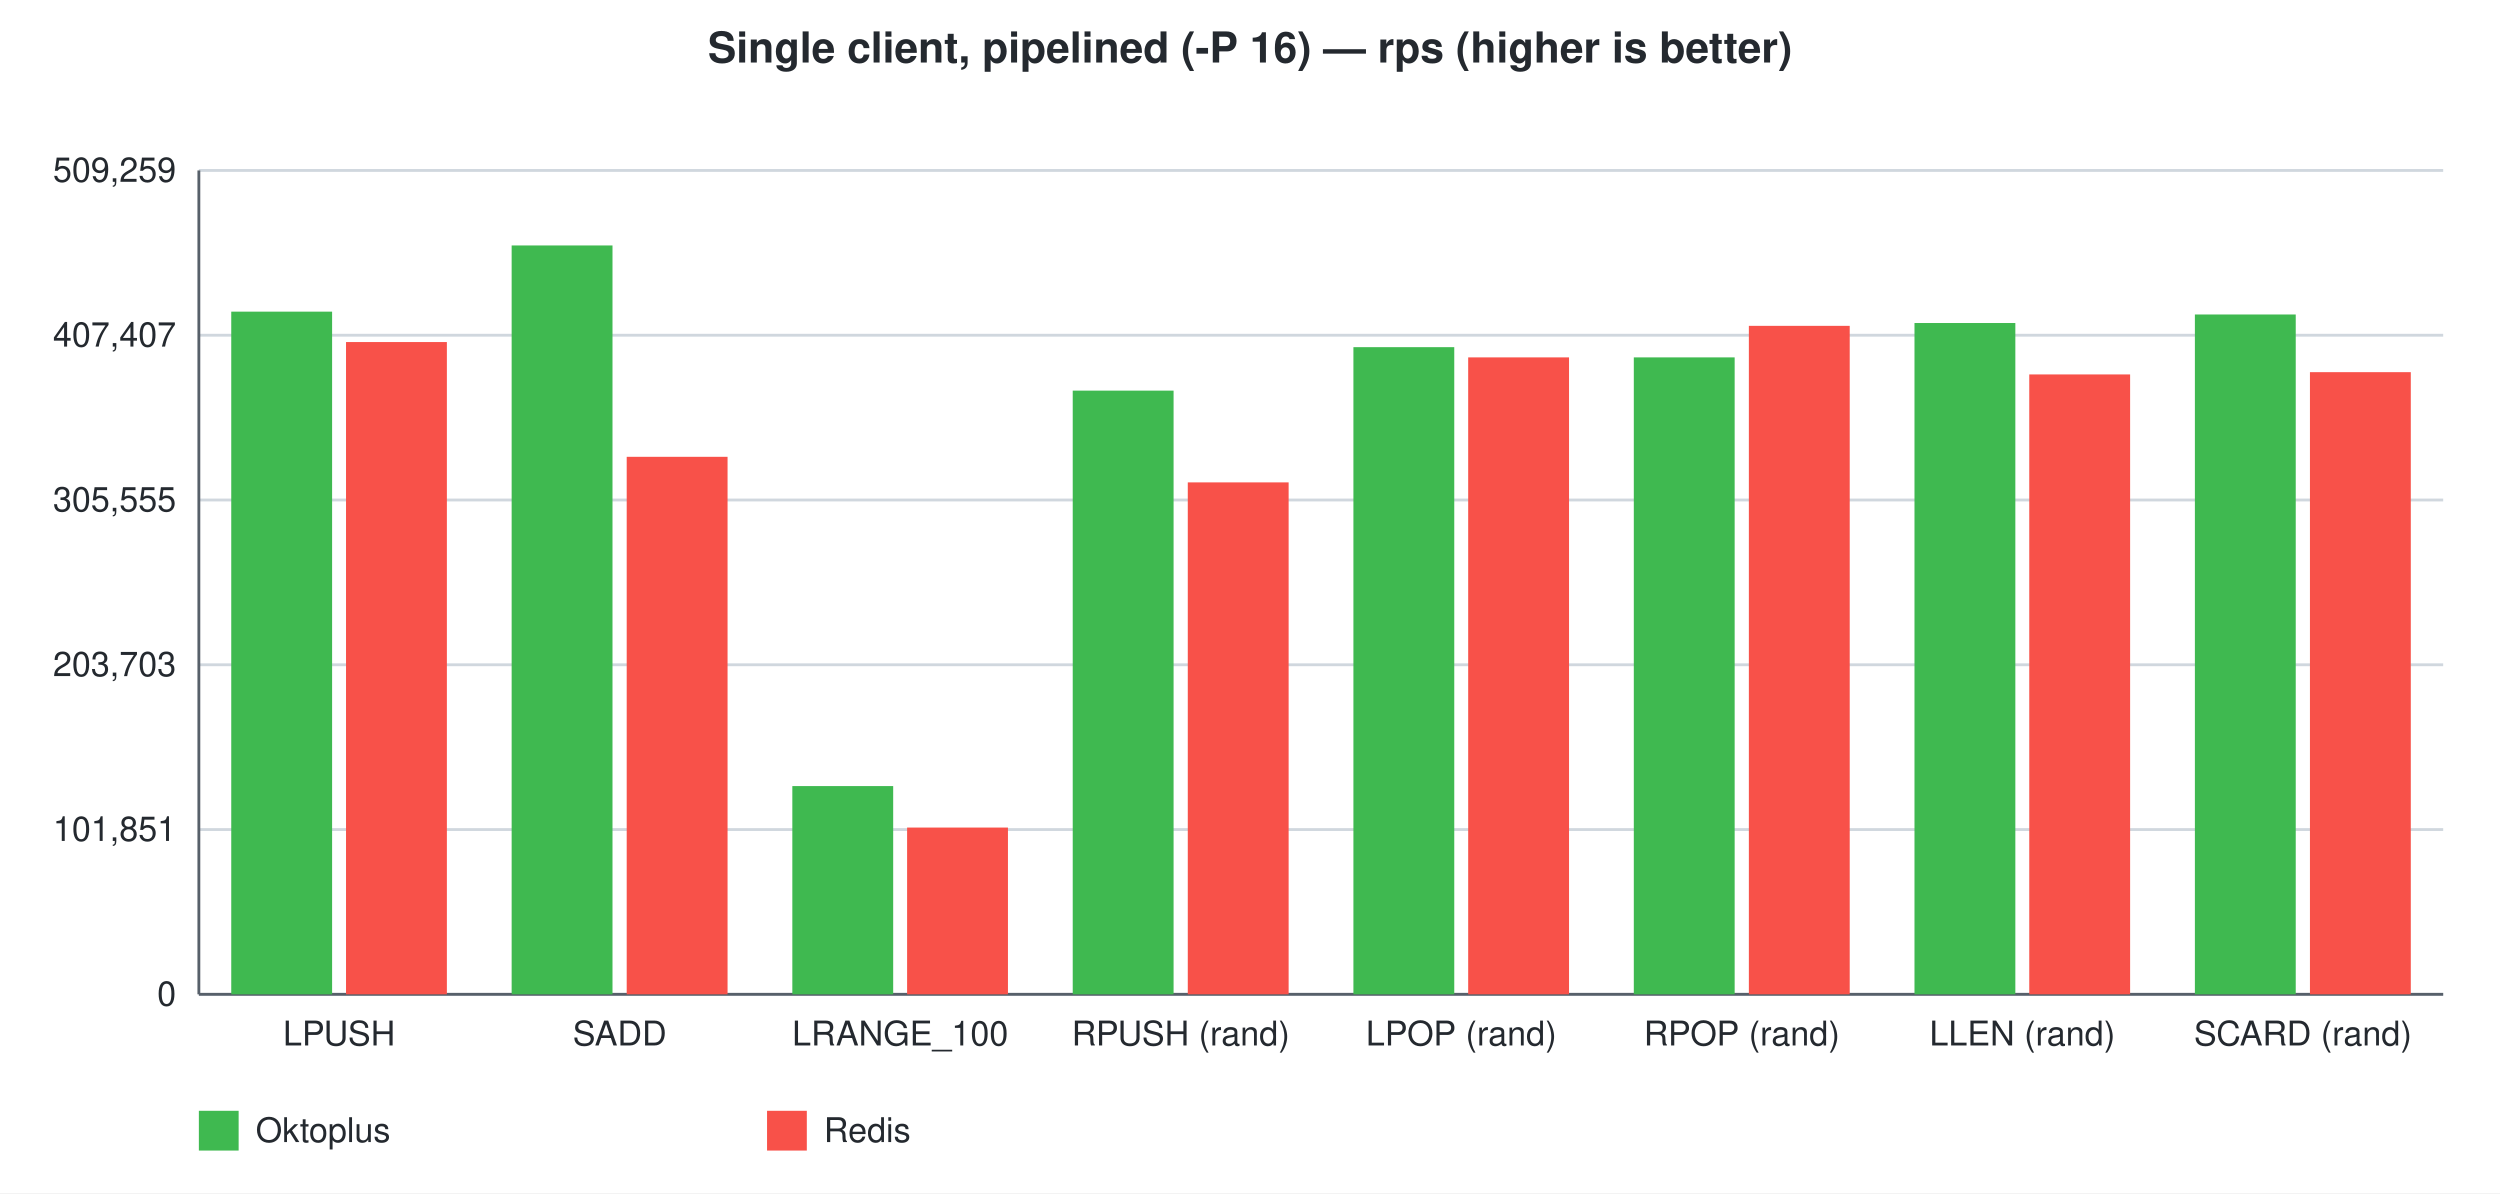
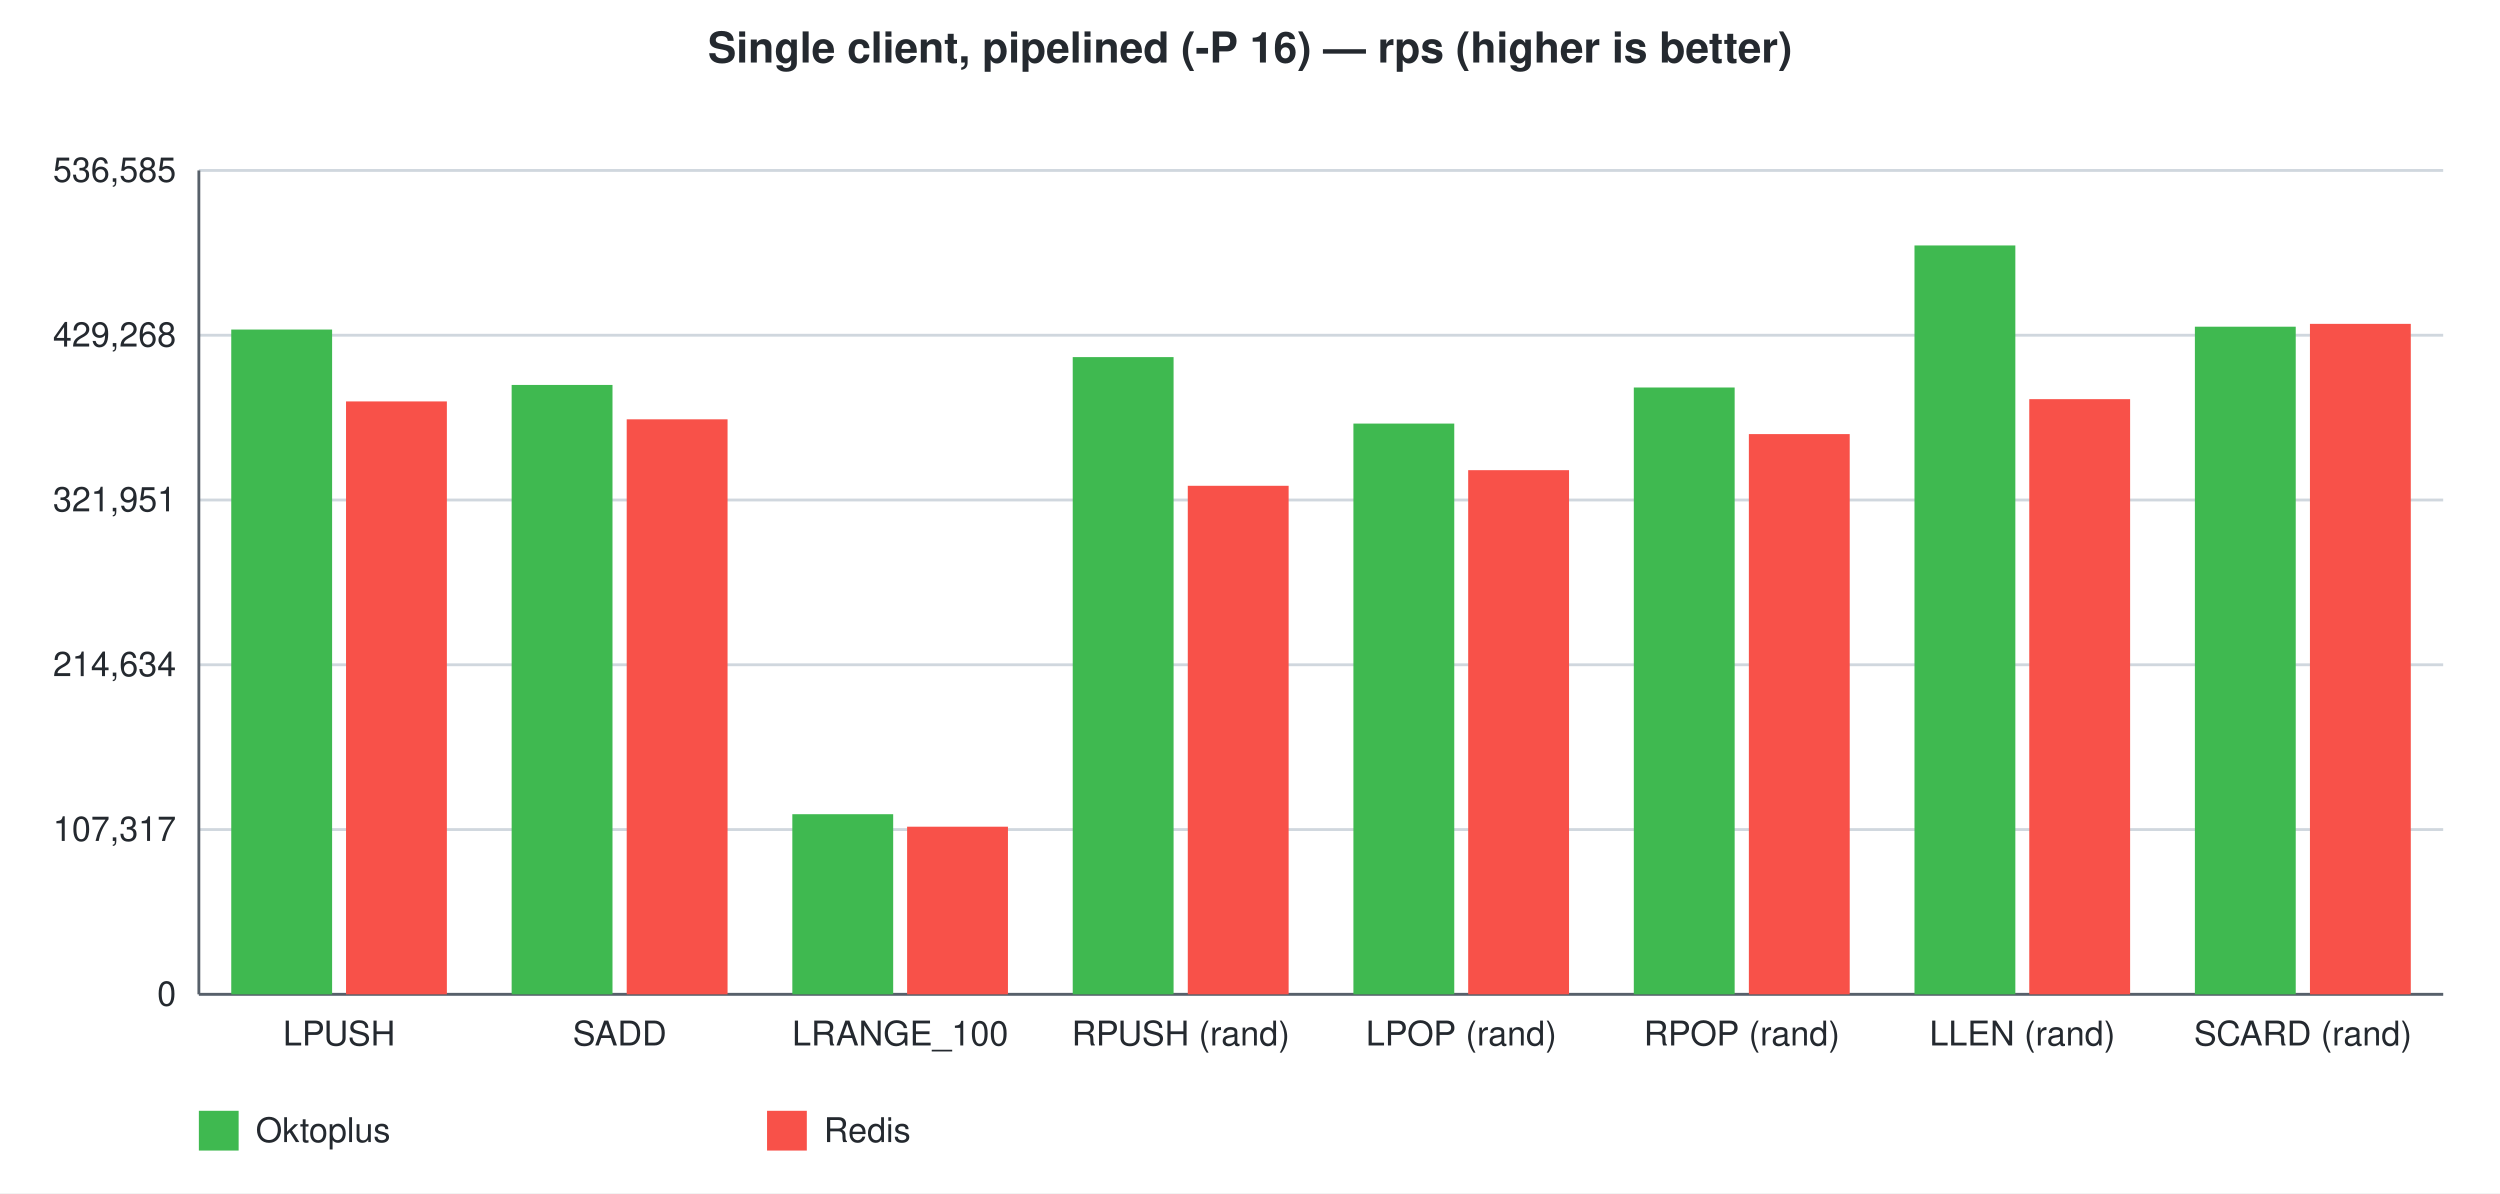
<svg xmlns="http://www.w3.org/2000/svg" width="880" height="420" viewBox="0 0 880 420" font-family="-apple-system, Segoe UI, Helvetica, Arial, sans-serif" font-size="12">
  <rect width="880" height="420" fill="#ffffff" />
  <text x="440.0" y="22" text-anchor="middle" fill="#24292f" font-size="15" font-weight="600">Single client, pipelined (-P 16) — rps (higher is better)</text>
  <line x1="70" y1="350.0" x2="860" y2="350.0" stroke="#d0d7de" stroke-width="1" />
  <text x="62" y="354.0" text-anchor="end" fill="#24292f">0</text>
  <line x1="70" y1="292.0" x2="860" y2="292.0" stroke="#d0d7de" stroke-width="1" />
-   <text x="62" y="296.0" text-anchor="end" fill="#24292f">101,851</text>
+   <text x="62" y="296.0" text-anchor="end" fill="#24292f">107,317</text>
  <line x1="70" y1="234.0" x2="860" y2="234.0" stroke="#d0d7de" stroke-width="1" />
-   <text x="62" y="238.0" text-anchor="end" fill="#24292f">203,703</text>
+   <text x="62" y="238.0" text-anchor="end" fill="#24292f">214,634</text>
  <line x1="70" y1="176.0" x2="860" y2="176.0" stroke="#d0d7de" stroke-width="1" />
-   <text x="62" y="180.0" text-anchor="end" fill="#24292f">305,555</text>
+   <text x="62" y="180.0" text-anchor="end" fill="#24292f">321,951</text>
  <line x1="70" y1="118.0" x2="860" y2="118.0" stroke="#d0d7de" stroke-width="1" />
-   <text x="62" y="122.0" text-anchor="end" fill="#24292f">407,407</text>
+   <text x="62" y="122.0" text-anchor="end" fill="#24292f">429,268</text>
  <line x1="70" y1="60.0" x2="860" y2="60.0" stroke="#d0d7de" stroke-width="1" />
-   <text x="62" y="64.0" text-anchor="end" fill="#24292f">509,259</text>
+   <text x="62" y="64.0" text-anchor="end" fill="#24292f">536,585</text>
  <line x1="70" y1="60" x2="70" y2="350" stroke="#57606a" stroke-width="1" />
  <line x1="70" y1="350" x2="860" y2="350" stroke="#57606a" stroke-width="1" />
  <text x="119.375" y="368" text-anchor="middle" fill="#24292f">LPUSH</text>
-   <rect x="81.4" y="109.7" width="35.5" height="240.3" fill="#3fb950" />
-   <rect x="121.8" y="120.4" width="35.5" height="229.6" fill="#f85149" />
+   <rect x="81.4" y="116.0" width="35.5" height="234.0" fill="#3fb950" />
+   <rect x="121.8" y="141.3" width="35.5" height="208.7" fill="#f85149" />
  <text x="218.125" y="368" text-anchor="middle" fill="#24292f">SADD</text>
-   <rect x="180.1" y="86.4" width="35.5" height="263.6" fill="#3fb950" />
-   <rect x="220.6" y="160.8" width="35.5" height="189.2" fill="#f85149" />
+   <rect x="180.1" y="135.5" width="35.5" height="214.5" fill="#3fb950" />
+   <rect x="220.6" y="147.6" width="35.5" height="202.4" fill="#f85149" />
  <text x="316.875" y="368" text-anchor="middle" fill="#24292f">LRANGE_100</text>
-   <rect x="278.9" y="276.7" width="35.5" height="73.3" fill="#3fb950" />
-   <rect x="319.3" y="291.3" width="35.5" height="58.7" fill="#f85149" />
+   <rect x="278.9" y="286.6" width="35.5" height="63.4" fill="#3fb950" />
+   <rect x="319.3" y="291.0" width="35.5" height="59.0" fill="#f85149" />
  <text x="415.625" y="368" text-anchor="middle" fill="#24292f">RPUSH (rand)</text>
-   <rect x="377.6" y="137.5" width="35.5" height="212.5" fill="#3fb950" />
-   <rect x="418.1" y="169.8" width="35.5" height="180.2" fill="#f85149" />
+   <rect x="377.6" y="125.7" width="35.5" height="224.3" fill="#3fb950" />
+   <rect x="418.1" y="171.0" width="35.5" height="179.0" fill="#f85149" />
  <text x="514.375" y="368" text-anchor="middle" fill="#24292f">LPOP (rand)</text>
-   <rect x="476.4" y="122.2" width="35.5" height="227.8" fill="#3fb950" />
-   <rect x="516.8" y="125.8" width="35.5" height="224.2" fill="#f85149" />
+   <rect x="476.4" y="149.1" width="35.5" height="200.9" fill="#3fb950" />
+   <rect x="516.8" y="165.5" width="35.5" height="184.5" fill="#f85149" />
  <text x="613.125" y="368" text-anchor="middle" fill="#24292f">RPOP (rand)</text>
-   <rect x="575.1" y="125.8" width="35.5" height="224.2" fill="#3fb950" />
-   <rect x="615.6" y="114.7" width="35.5" height="235.3" fill="#f85149" />
+   <rect x="575.1" y="136.4" width="35.5" height="213.6" fill="#3fb950" />
+   <rect x="615.6" y="152.8" width="35.5" height="197.2" fill="#f85149" />
  <text x="711.875" y="368" text-anchor="middle" fill="#24292f">LLEN (rand)</text>
-   <rect x="673.9" y="113.7" width="35.5" height="236.3" fill="#3fb950" />
-   <rect x="714.3" y="131.8" width="35.5" height="218.2" fill="#f85149" />
+   <rect x="673.9" y="86.4" width="35.5" height="263.6" fill="#3fb950" />
+   <rect x="714.3" y="140.5" width="35.5" height="209.5" fill="#f85149" />
  <text x="810.625" y="368" text-anchor="middle" fill="#24292f">SCARD (rand)</text>
-   <rect x="772.6" y="110.7" width="35.5" height="239.3" fill="#3fb950" />
-   <rect x="813.1" y="131.0" width="35.5" height="219.0" fill="#f85149" />
+   <rect x="772.6" y="115.0" width="35.5" height="235.0" fill="#3fb950" />
+   <rect x="813.1" y="114.0" width="35.5" height="236.0" fill="#f85149" />
  <rect x="70" y="391" width="14" height="14" fill="#3fb950" />
  <text x="90" y="402" fill="#24292f">Oktoplus</text>
  <rect x="270" y="391" width="14" height="14" fill="#f85149" />
  <text x="290" y="402" fill="#24292f">Redis</text>
</svg>
